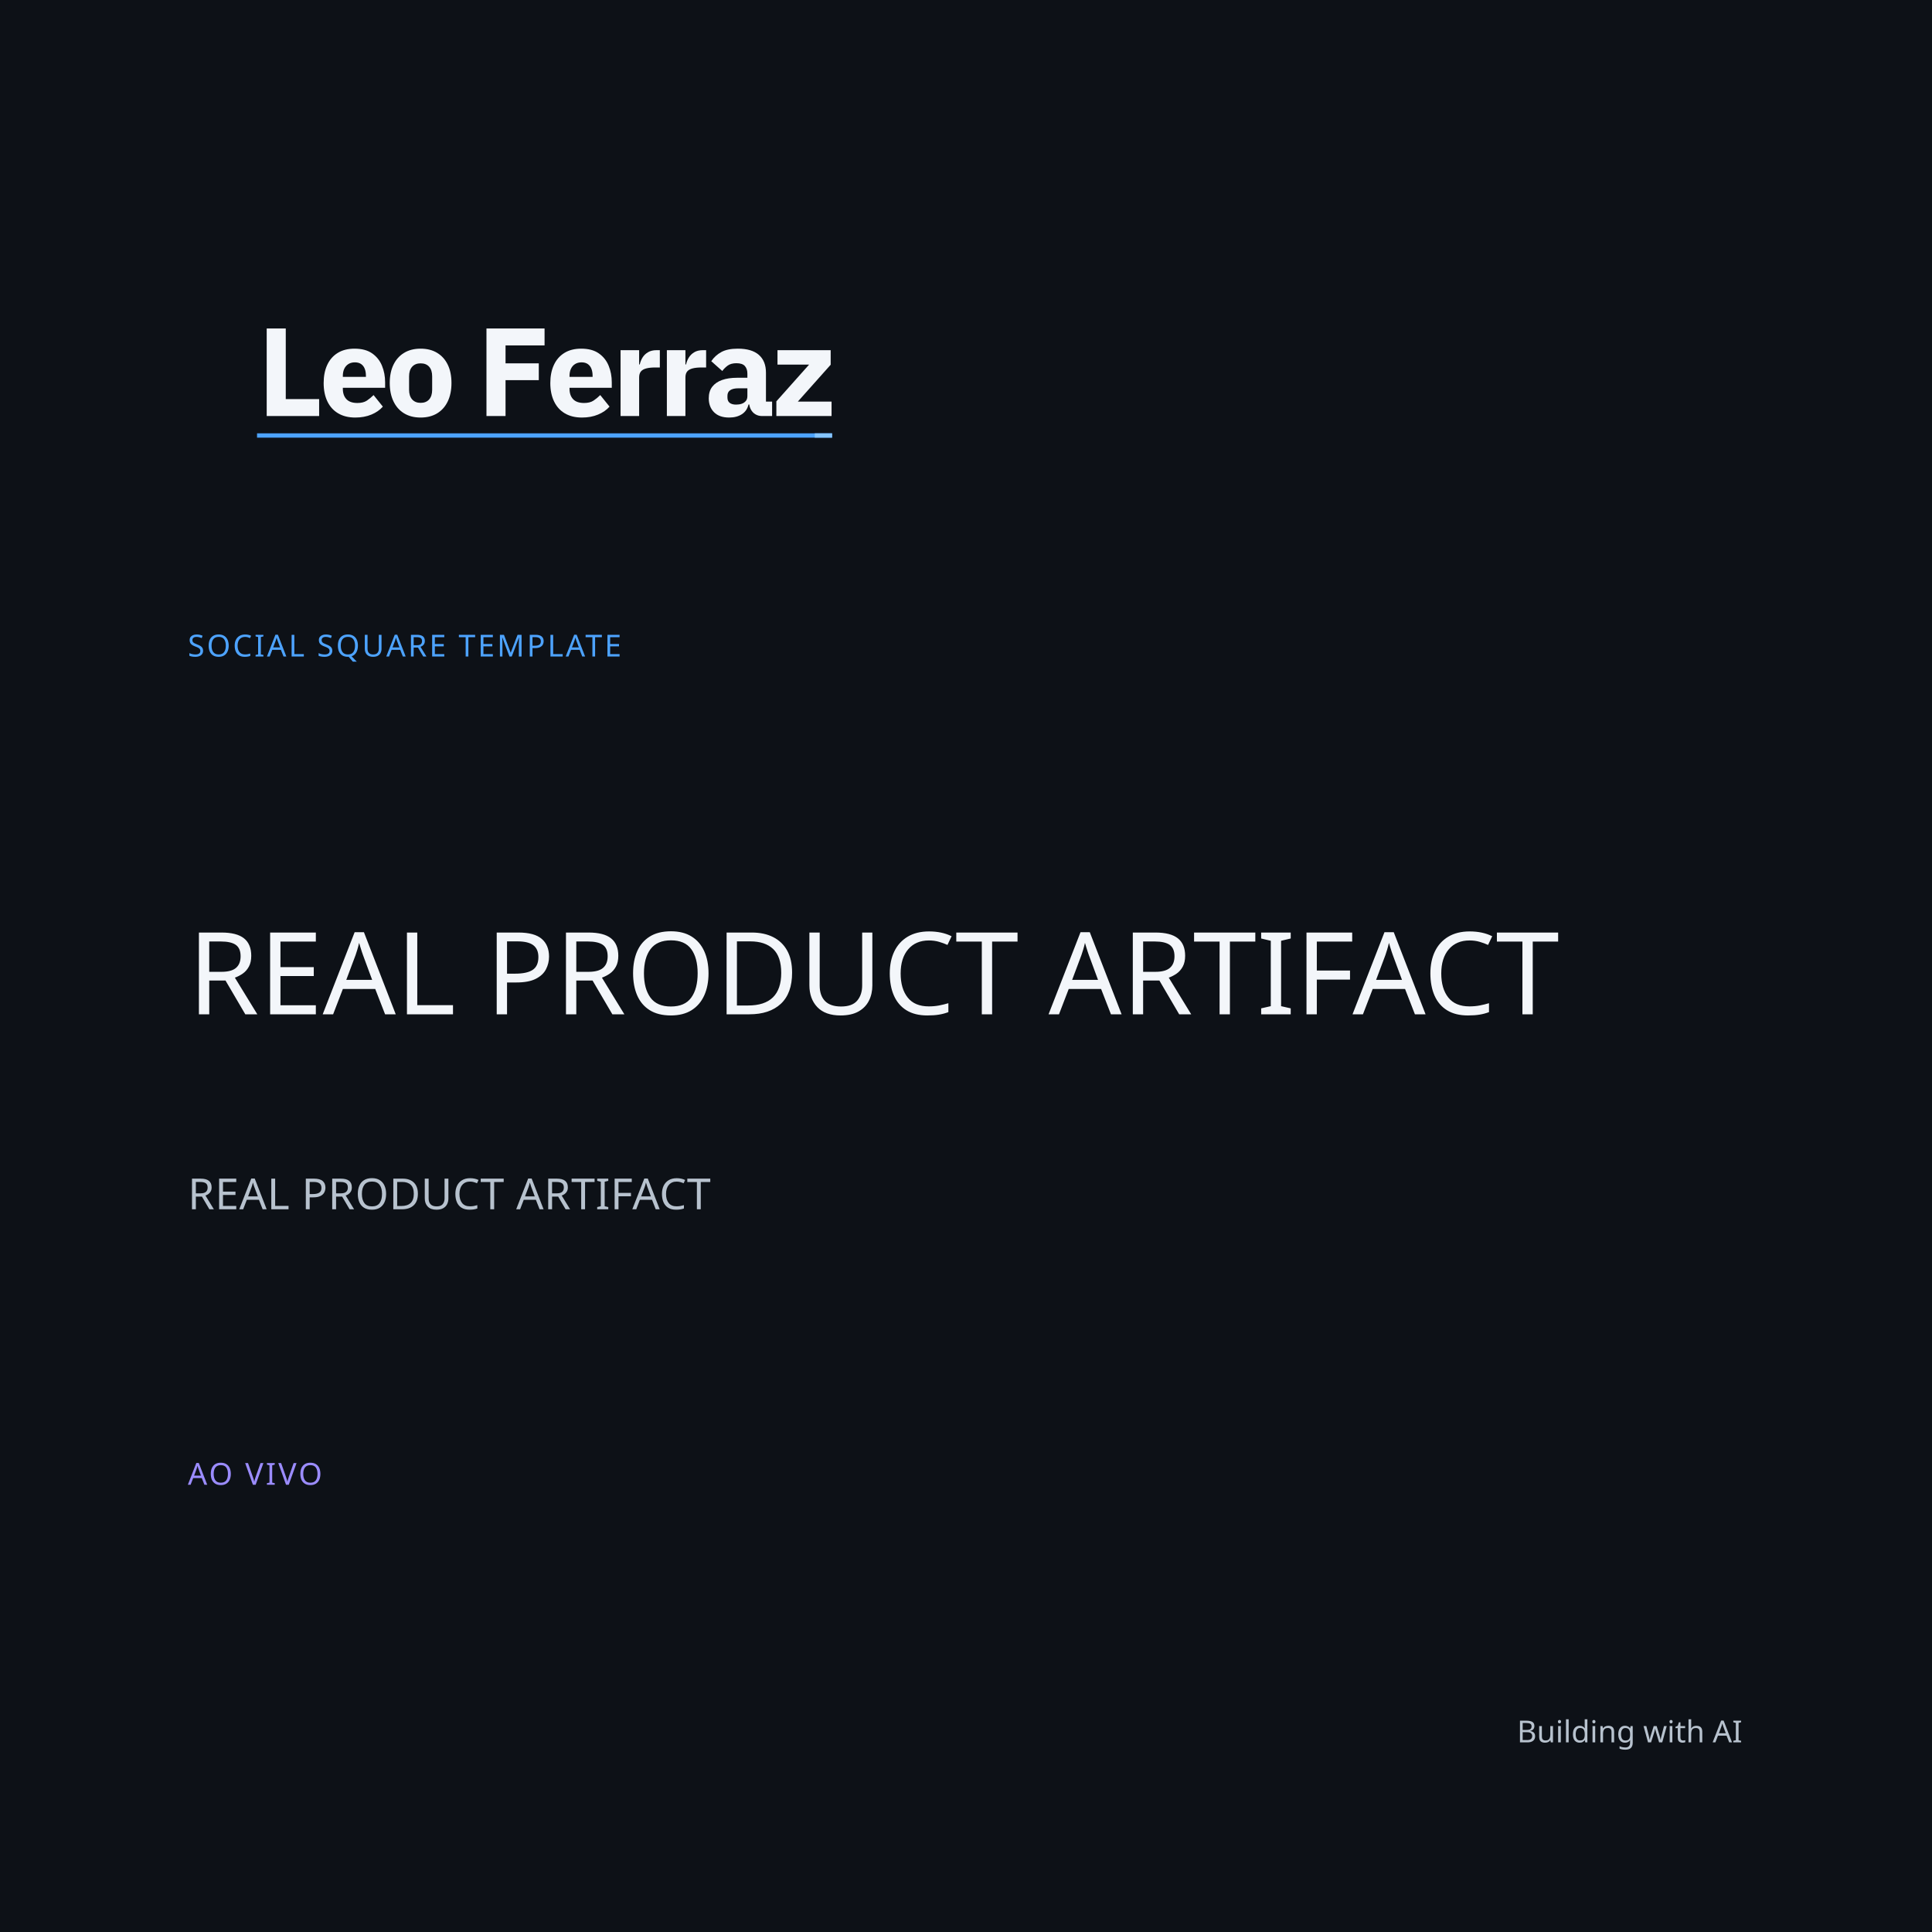
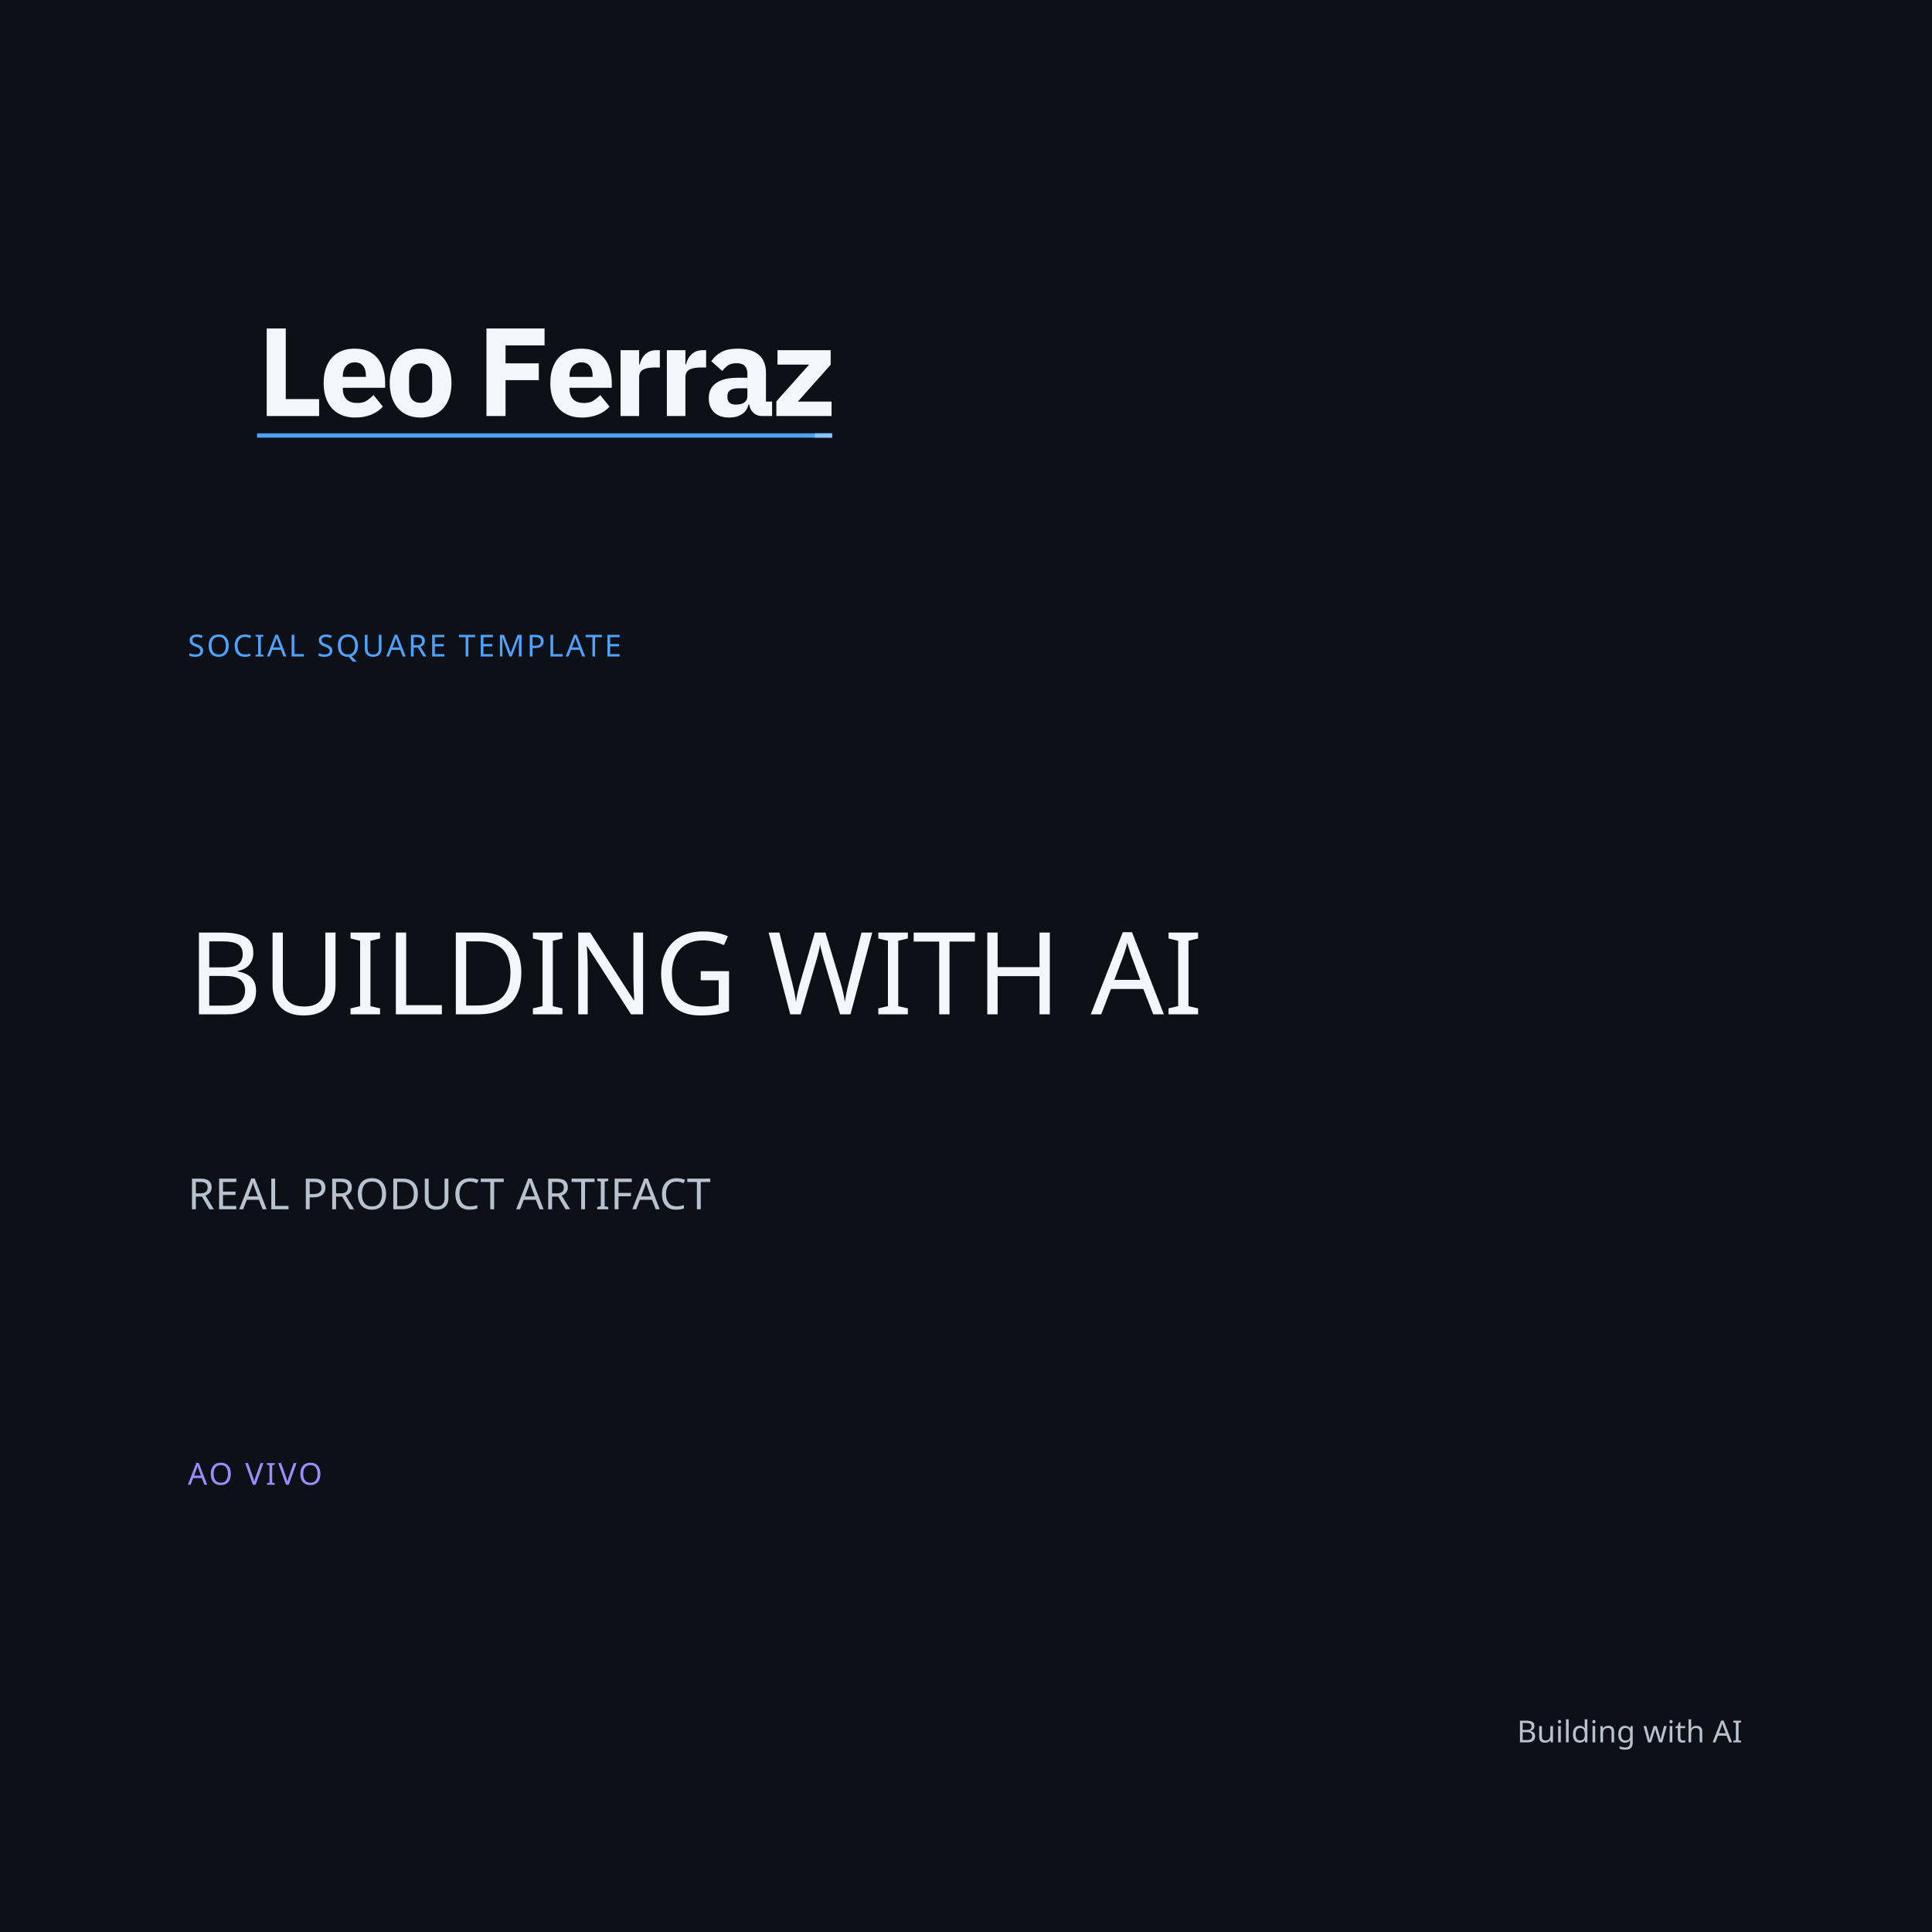
<svg xmlns="http://www.w3.org/2000/svg" viewBox="0 0 1080 1080" width="1080" height="1080" role="img" aria-labelledby="title">
  <rect width="1080" height="1080" fill="#0D1117" />
  <g data-signature-variant="wordmark-only" transform="translate(105 122) scale(1.209)">
    <path d="M60.71 91.45L36.47 91.45L36.47 50.97L45.28 50.97L45.28 83.62L60.71 83.62Z" fill="#F3F6FA" />
    <path d="M77.41 92.15Q72.77 92.15 69.5 90.2Q66.22 88.26 64.51 84.66Q62.8 81.07 62.8 76.2Q62.8 71.38 64.45 67.82Q66.1 64.25 69.29 62.28Q72.48 60.3 77.07 60.3Q82.11 60.3 85.22 62.48Q88.32 64.65 89.77 68.19Q91.22 71.73 91.22 75.85L91.22 78.4L71.67 78.4L71.67 78.86Q71.67 81.88 73.33 83.65Q74.98 85.42 78.4 85.42Q81.13 85.42 82.78 84.32Q84.43 83.21 85.88 81.76L90.17 87.1Q88.14 89.42 84.87 90.78Q81.59 92.15 77.41 92.15ZM77.24 66.63Q75.5 66.63 74.25 67.41Q73.01 68.19 72.34 69.58Q71.67 70.98 71.67 72.89L71.67 73.35L82.34 73.35L82.34 72.83Q82.34 70.98 81.79 69.58Q81.24 68.19 80.11 67.41Q78.98 66.63 77.24 66.63Z" fill="#F3F6FA" />
    <path d="M107.63 92.15Q103.17 92.15 99.98 90.2Q96.79 88.26 95.08 84.66Q93.36 81.07 93.36 76.2Q93.36 71.27 95.08 67.73Q96.79 64.19 99.98 62.25Q103.17 60.3 107.63 60.3Q112.1 60.3 115.29 62.25Q118.48 64.19 120.19 67.73Q121.9 71.27 121.9 76.2Q121.9 81.07 120.19 84.66Q118.48 88.26 115.29 90.2Q112.1 92.15 107.63 92.15ZM107.63 85.36Q110.18 85.36 111.58 83.77Q112.97 82.17 112.97 79.33L112.97 73.12Q112.97 70.22 111.58 68.66Q110.18 67.09 107.63 67.09Q105.14 67.09 103.72 68.66Q102.3 70.22 102.3 73.12L102.3 79.33Q102.3 82.17 103.72 83.77Q105.14 85.36 107.63 85.36Z" fill="#F3F6FA" />
    <path d="M146.9 91.45L138.08 91.45L138.08 50.97L164.94 50.97L164.94 58.8L146.9 58.8L146.9 67.09L162.27 67.09L162.27 74.86L146.9 74.86Z" fill="#F3F6FA" />
    <path d="M182.22 92.15Q177.58 92.15 174.3 90.2Q171.03 88.26 169.32 84.66Q167.6 81.07 167.6 76.2Q167.6 71.38 169.26 67.82Q170.91 64.25 174.1 62.28Q177.29 60.3 181.87 60.3Q186.92 60.3 190.02 62.48Q193.12 64.65 194.57 68.19Q196.02 71.73 196.02 75.85L196.02 78.4L176.48 78.4L176.48 78.86Q176.48 81.88 178.13 83.65Q179.78 85.42 183.21 85.42Q185.93 85.42 187.58 84.32Q189.24 83.21 190.69 81.76L194.98 87.1Q192.95 89.42 189.67 90.78Q186.4 92.15 182.22 92.15ZM182.05 66.63Q180.31 66.63 179.06 67.41Q177.81 68.19 177.15 69.58Q176.48 70.98 176.48 72.89L176.48 73.35L187.15 73.35L187.15 72.83Q187.15 70.98 186.6 69.58Q186.05 68.19 184.92 67.41Q183.79 66.63 182.05 66.63Z" fill="#F3F6FA" />
    <path d="M208.67 91.45L200.08 91.45L200.08 61L208.67 61L208.67 67.61L208.96 67.61Q209.31 65.93 210.23 64.42Q211.16 62.91 212.76 61.96Q214.35 61 216.73 61L218.24 61L218.24 69L216.09 69Q213.6 69 211.95 69.44Q210.29 69.87 209.48 70.86Q208.67 71.85 208.67 73.64Z" fill="#F3F6FA" />
    <path d="M230.07 91.45L221.49 91.45L221.49 61L230.07 61L230.07 67.61L230.36 67.61Q230.71 65.93 231.64 64.42Q232.56 62.91 234.16 61.96Q235.75 61 238.13 61L239.64 61L239.64 69L237.49 69Q235 69 233.35 69.44Q231.69 69.87 230.88 70.86Q230.07 71.85 230.07 73.64Z" fill="#F3F6FA" />
    <path d="M270.15 91.45L265.39 91.45Q263.83 91.45 262.46 90.67Q261.1 89.88 260.29 88.35Q259.48 86.81 259.48 84.66L259.48 83.91L261.33 86.11L259.24 86.11Q258.55 89.07 256.17 90.61Q253.79 92.15 250.31 92.15Q245.73 92.15 243.29 89.68Q240.86 87.22 240.86 83.27Q240.86 80.02 242.45 77.94Q244.05 75.85 246.98 74.8Q249.91 73.76 253.91 73.76L258.72 73.76L258.72 71.85Q258.72 69.64 257.56 68.34Q256.4 67.03 253.68 67.03Q251.12 67.03 249.62 68.13Q248.11 69.24 247.12 70.63L242.02 66.1Q243.87 63.38 246.72 61.84Q249.56 60.3 254.31 60.3Q260.75 60.3 264.03 63.18Q267.31 66.05 267.31 71.44L267.31 84.78L270.15 84.78ZM258.72 78.63L254.55 78.63Q252.05 78.63 250.78 79.5Q249.5 80.37 249.5 82.05L249.5 82.92Q249.5 84.55 250.54 85.36Q251.59 86.17 253.5 86.17Q254.95 86.17 256.11 85.77Q257.27 85.36 258 84.49Q258.72 83.62 258.72 82.23Z" fill="#F3F6FA" />
    <path d="M297.64 91.45L272.12 91.45L272.12 84.66L287.26 67.67L272.64 67.67L272.64 61L297.23 61L297.23 67.73L282.04 84.78L297.64 84.78Z" fill="#F3F6FA" />
    <rect data-accent="underline-line" x="32" y="99.45" width="265.872" height="2" fill="#4DA3FF" />
    <rect data-accent="underline-terminal" x="289.872" y="99.45" width="8" height="2" fill="#86C5FF" />
  </g>
  <text x="105" y="367" fill="#4DA3FF" font-family="IBM Plex Mono" font-size="17px" font-weight="500" text-anchor="start" letter-spacing="0.075em">SOCIAL SQUARE TEMPLATE</text>
-   <text x="105" y="567" fill="#F3F6FA" font-family="IBM Plex Sans" font-size="64px" font-weight="500" text-anchor="start" letter-spacing="0em">REAL PRODUCT ARTIFACT</text>
+   <text x="105" y="567" fill="#F3F6FA" font-family="IBM Plex Sans" font-size="64px" font-weight="500" text-anchor="start" letter-spacing="0em">BUILDING WITH AI</text>
  <text x="105" y="676" fill="#B7C2CE" font-family="IBM Plex Mono" font-size="24px" font-weight="500" text-anchor="start" letter-spacing="0.01em">REAL PRODUCT ARTIFACT</text>
  <text x="105" y="830" fill="#9B8CFF" font-family="IBM Plex Mono" font-size="17px" font-weight="500" text-anchor="start" letter-spacing="0.075em">AO VIVO</text>
  <text x="974" y="974" fill="#B7C2CE" font-family="IBM Plex Mono" font-size="17px" font-weight="500" text-anchor="end" letter-spacing="0em">Building with AI</text>
</svg>
